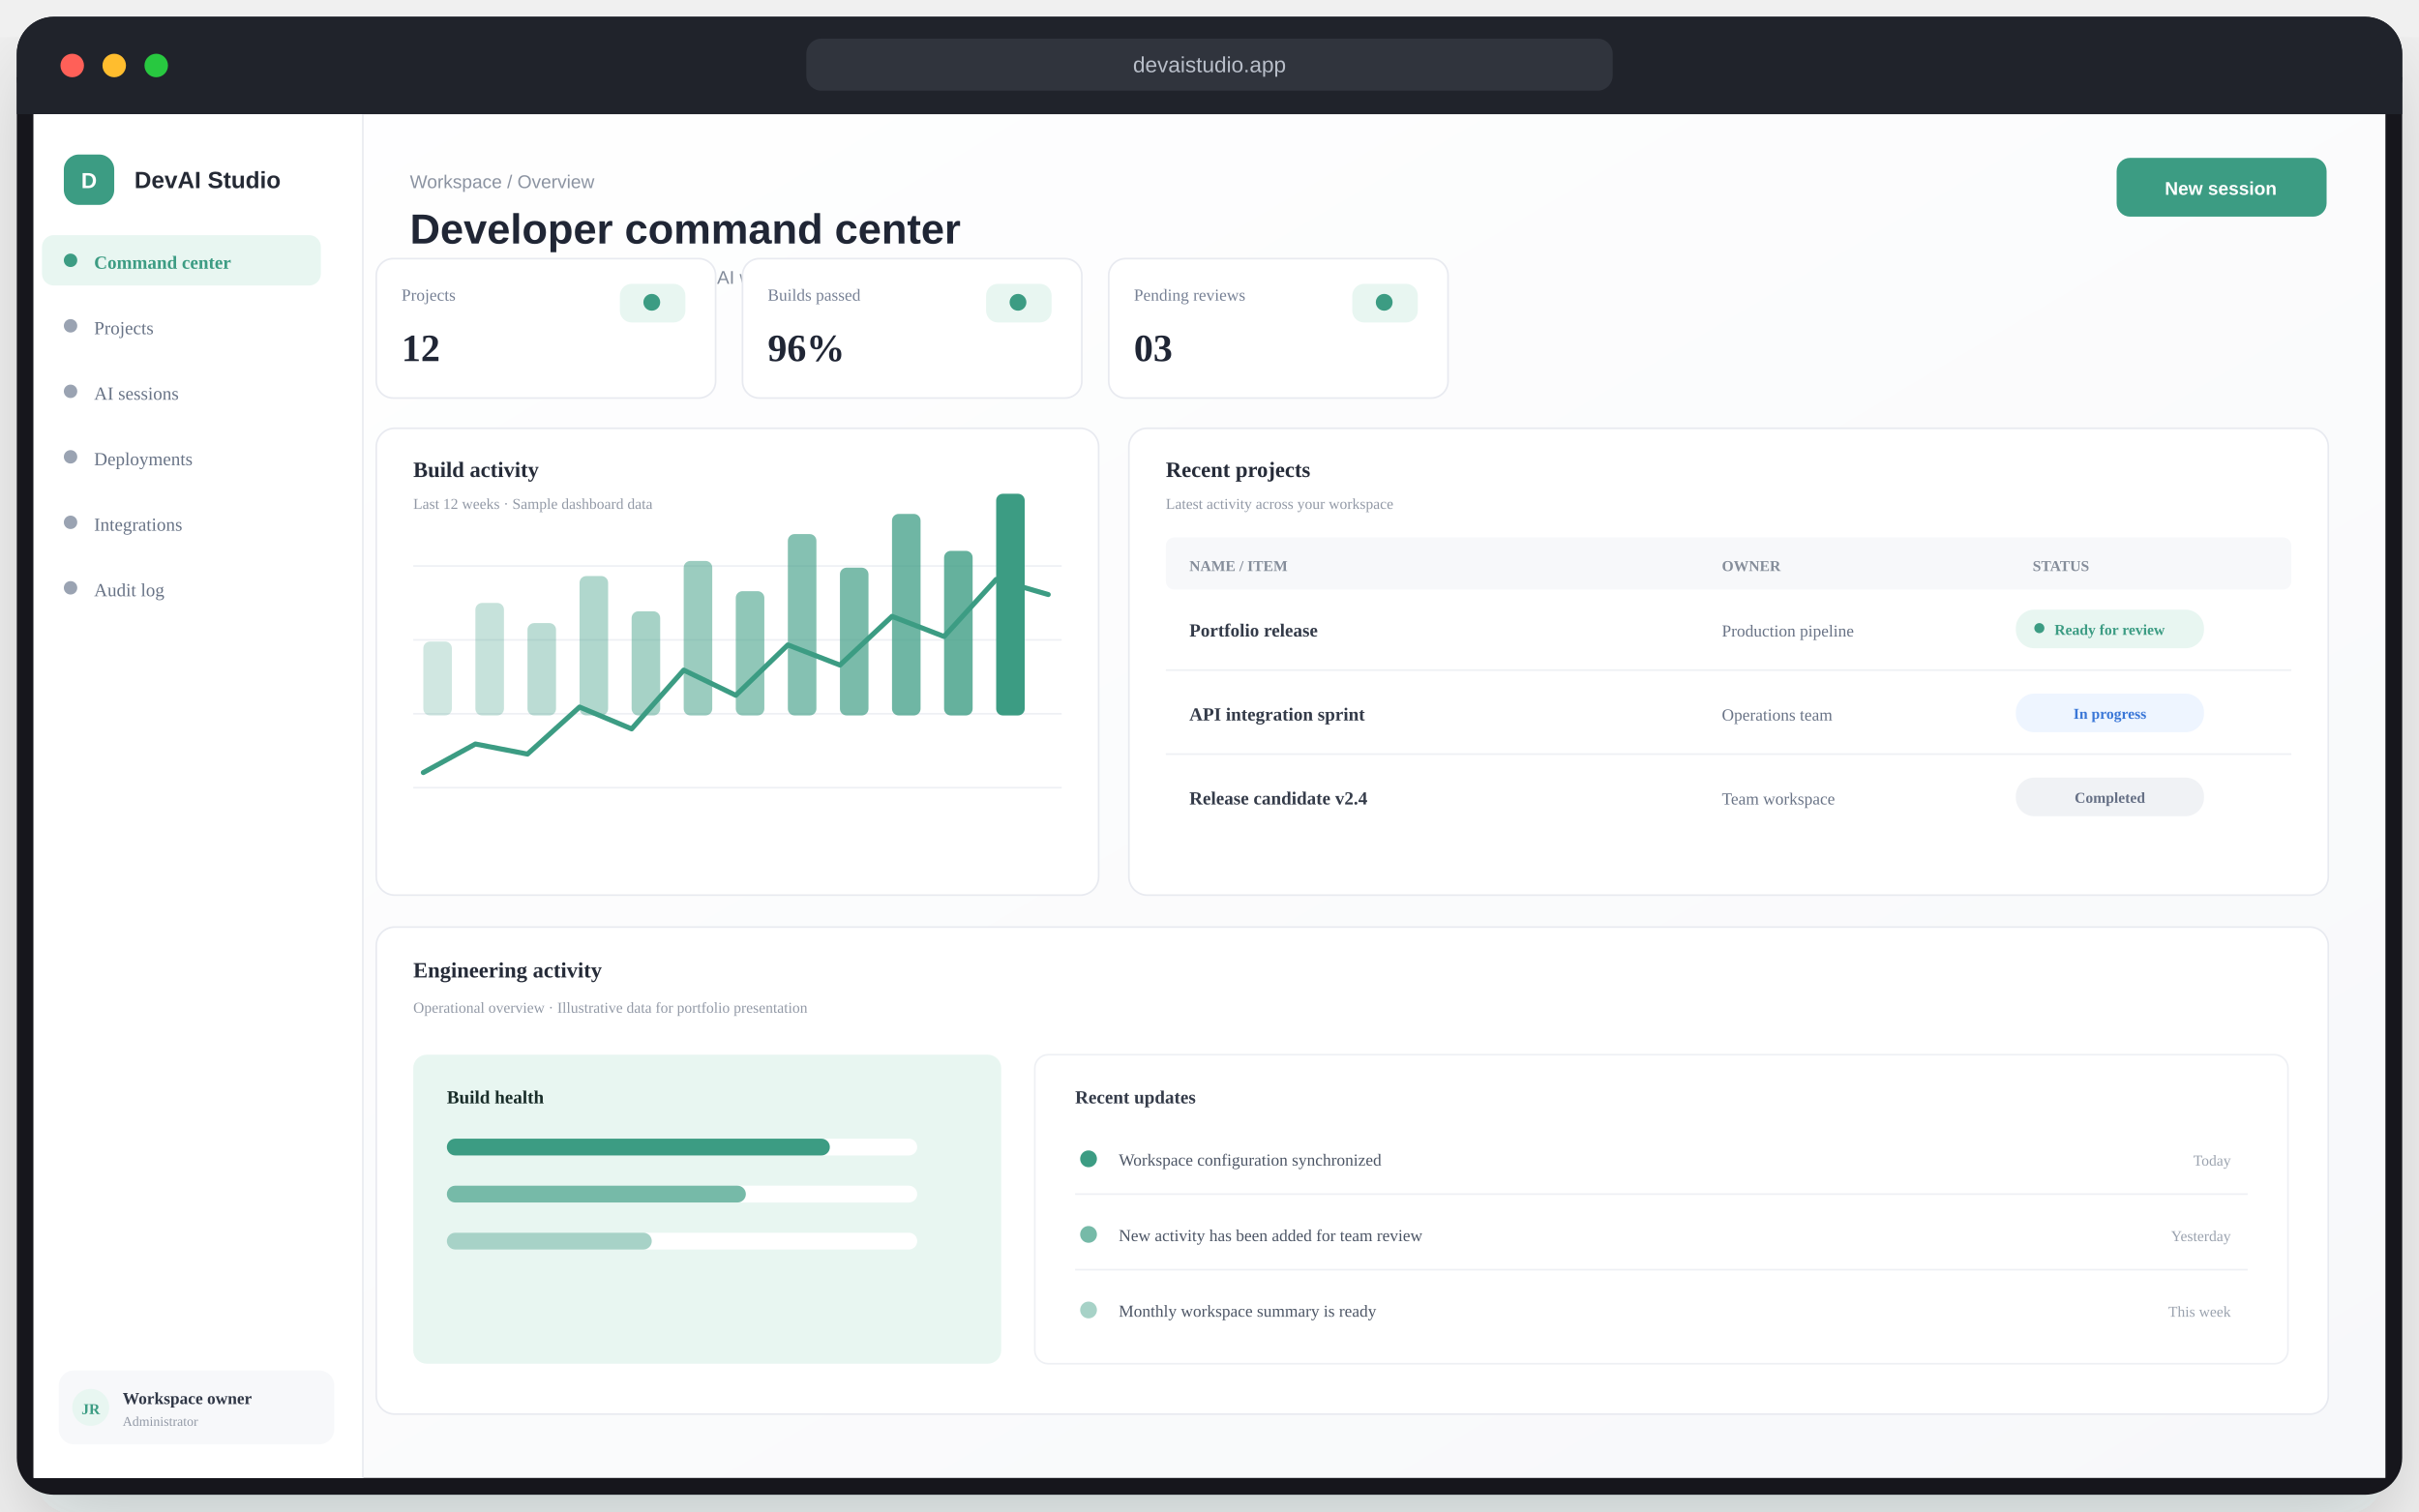
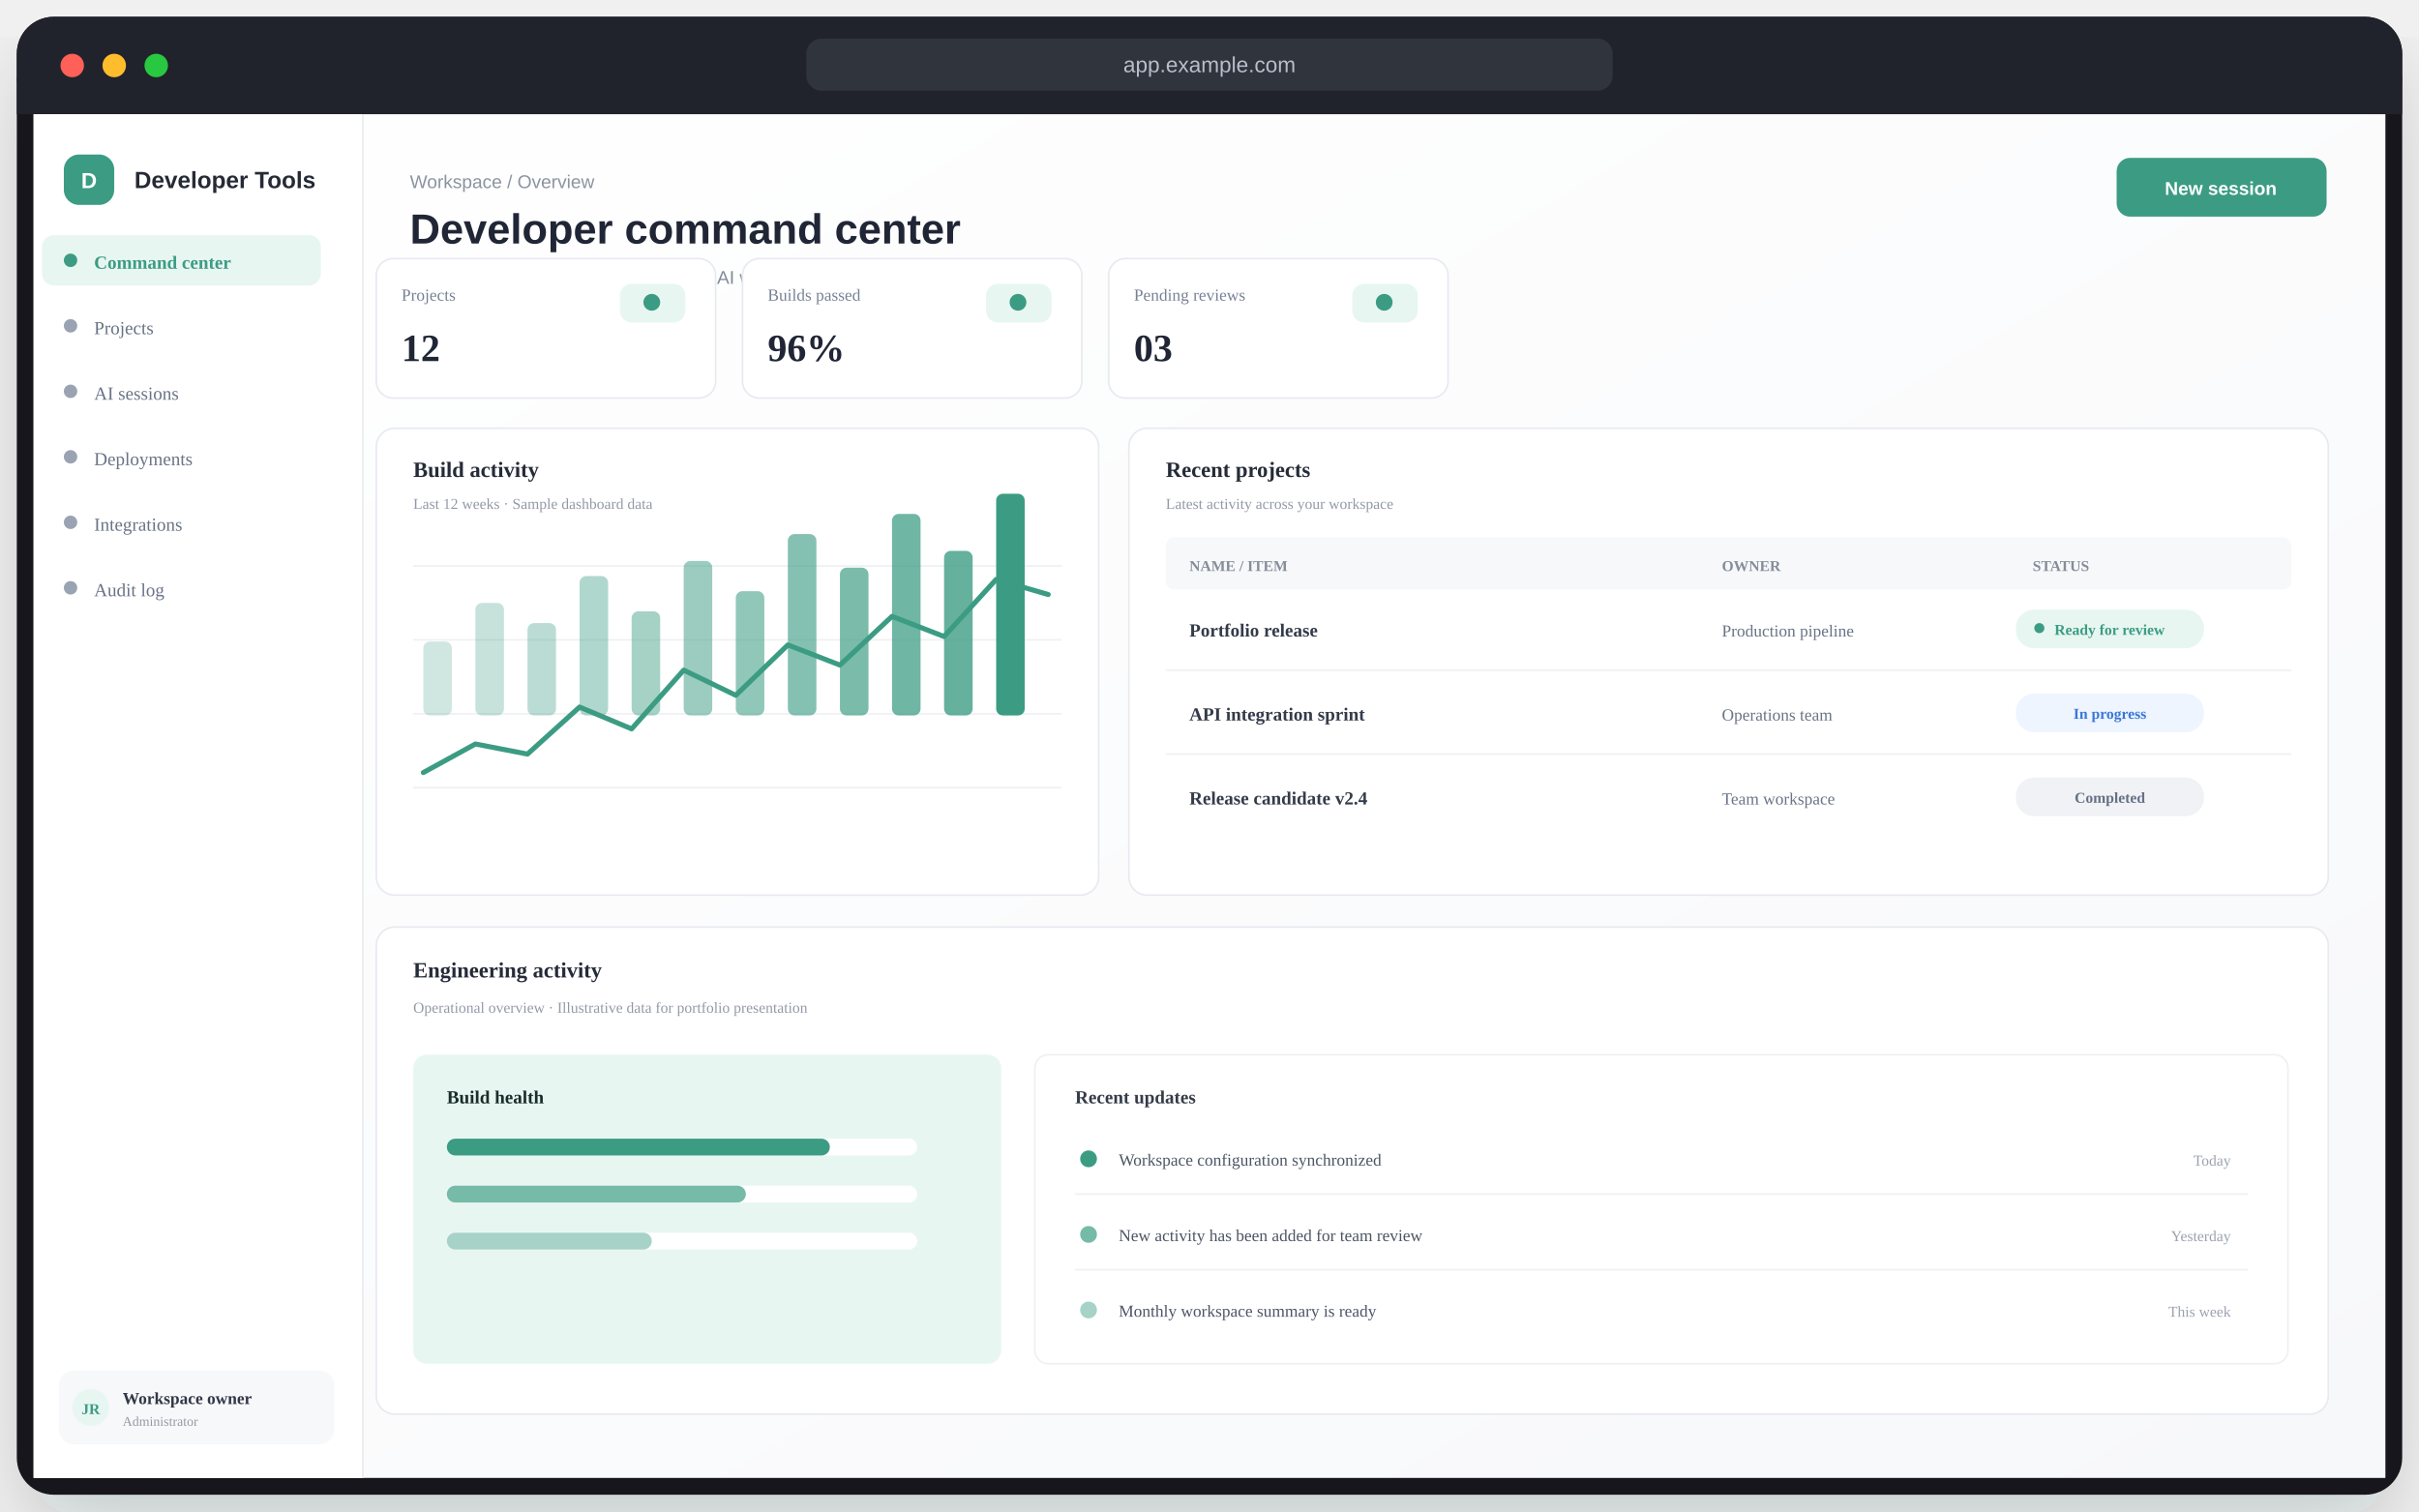
- <svg xmlns="http://www.w3.org/2000/svg" width="1440" height="900" viewBox="0 0 1440 900" role="img" aria-label="DevAI Studio realistic application dashboard preview">
+ <svg xmlns="http://www.w3.org/2000/svg" width="1440" height="900" viewBox="0 0 1440 900" role="img" aria-label="Generic application dashboard preview">
  <defs>
    <linearGradient id="screen" x1="0" y1="0" x2="1" y2="1">
      <stop stop-color="#fff" />
      <stop offset="1" stop-color="#F7F8FA" />
    </linearGradient>
    <filter id="shadow" x="-20%" y="-20%" width="140%" height="150%">
      <feDropShadow dx="0" dy="22" stdDeviation="28" flood-color="#172033" flood-opacity=".18" />
    </filter>
  </defs>
  <rect x="10" y="10" width="1420" height="880" rx="22" fill="#17191F" filter="url(#shadow)" />
  <rect x="10" y="10" width="1420" height="58" rx="22" fill="#20232B" />
  <path d="M10 46H1430V68H10Z" fill="#20232B" />
  <circle cx="43" cy="39" r="7" fill="#FF6058" />
  <circle cx="68" cy="39" r="7" fill="#FFBD2E" />
  <circle cx="93" cy="39" r="7" fill="#28C840" />
  <rect x="480" y="23" width="480" height="31" rx="9" fill="#30343D" />
-   <text x="720" y="43" font-family="Arial,sans-serif" font-size="13" fill="#B8BEC9" text-anchor="middle">devaistudio.app</text>
+   <text x="720" y="43" font-family="Arial,sans-serif" font-size="13" fill="#B8BEC9" text-anchor="middle">app.example.com</text>
  <rect x="20" y="68" width="1400" height="812" rx="0" fill="url(#screen)" />
  <rect x="20" y="68" width="196" height="812" fill="#fff" />
  <path d="M216 68V880" stroke="#E9EBF0" />
  <rect x="38" y="92" width="30" height="30" rx="9" fill="#3C9C83" />
  <text x="53" y="112" font-family="Arial,sans-serif" font-size="13" font-weight="700" fill="#fff" text-anchor="middle">D</text>
-   <text x="80" y="112" font-family="Arial,sans-serif" font-size="14" font-weight="700" fill="#252A35">DevAI Studio</text>
+   <text x="80" y="112" font-family="Arial,sans-serif" font-size="14" font-weight="700" fill="#252A35">Developer Tools</text>
  <g>
    <rect x="25" y="140" width="166" height="30" rx="7" fill="#E8F6F1" />
    <circle cx="42" cy="155" r="4" fill="#3C9C83" />
    <text x="56" y="160" font-size="11" font-weight="700" fill="#3C9C83">Command center</text>
  </g>
  <g>
    <rect x="25" y="179" width="166" height="30" rx="7" fill="transparent" />
    <circle cx="42" cy="194" r="4" fill="#9AA3B2" />
    <text x="56" y="199" font-size="11" font-weight="500" fill="#687386">Projects</text>
  </g>
  <g>
    <rect x="25" y="218" width="166" height="30" rx="7" fill="transparent" />
    <circle cx="42" cy="233" r="4" fill="#9AA3B2" />
    <text x="56" y="238" font-size="11" font-weight="500" fill="#687386">AI sessions</text>
  </g>
  <g>
    <rect x="25" y="257" width="166" height="30" rx="7" fill="transparent" />
    <circle cx="42" cy="272" r="4" fill="#9AA3B2" />
    <text x="56" y="277" font-size="11" font-weight="500" fill="#687386">Deployments</text>
  </g>
  <g>
    <rect x="25" y="296" width="166" height="30" rx="7" fill="transparent" />
    <circle cx="42" cy="311" r="4" fill="#9AA3B2" />
    <text x="56" y="316" font-size="11" font-weight="500" fill="#687386">Integrations</text>
  </g>
  <g>
    <rect x="25" y="335" width="166" height="30" rx="7" fill="transparent" />
    <circle cx="42" cy="350" r="4" fill="#9AA3B2" />
    <text x="56" y="355" font-size="11" font-weight="500" fill="#687386">Audit log</text>
  </g>
  <rect x="35" y="816" width="164" height="44" rx="9" fill="#F7F8FA" />
  <circle cx="54" cy="838" r="11" fill="#E8F6F1" />
  <text x="54" y="842" font-size="9" font-weight="700" text-anchor="middle" fill="#3C9C83">JR</text>
  <text x="73" y="836" font-size="10" font-weight="700" fill="#303746">Workspace owner</text>
  <text x="73" y="849" font-size="8" fill="#9299A6">Administrator</text>
  <text x="244" y="112" font-family="Arial,sans-serif" font-size="11" fill="#8B93A1">Workspace / Overview</text>
  <text x="244" y="145" font-family="Arial,sans-serif" font-size="25" font-weight="700" fill="#202635">Developer command center</text>
  <text x="244" y="169" font-family="Arial,sans-serif" font-size="11" fill="#818A99">Build, review and ship with controlled AI workflows</text>
  <rect x="1260" y="94" width="125" height="35" rx="8" fill="#3C9C83" />
  <text x="1322" y="116" font-family="Arial,sans-serif" font-size="11" font-weight="700" fill="#fff" text-anchor="middle">New session</text>
  <rect x="224" y="154" width="202" height="83" rx="10" fill="#fff" stroke="#E8EAF0" />
  <text x="239" y="179" font-size="10" fill="#778195">Projects</text>
  <text x="239" y="215" font-size="23" font-weight="700" fill="#202635">12</text>
  <rect x="369" y="169" width="39" height="23" rx="7" fill="#E8F6F1" />
  <circle cx="388" cy="180" r="5" fill="#3C9C83" />
  <rect x="442" y="154" width="202" height="83" rx="10" fill="#fff" stroke="#E8EAF0" />
  <text x="457" y="179" font-size="10" fill="#778195">Builds passed</text>
  <text x="457" y="215" font-size="23" font-weight="700" fill="#202635">96%</text>
  <rect x="587" y="169" width="39" height="23" rx="7" fill="#E8F6F1" />
  <circle cx="606" cy="180" r="5" fill="#3C9C83" />
  <rect x="660" y="154" width="202" height="83" rx="10" fill="#fff" stroke="#E8EAF0" />
  <text x="675" y="179" font-size="10" fill="#778195">Pending reviews</text>
  <text x="675" y="215" font-size="23" font-weight="700" fill="#202635">03</text>
  <rect x="805" y="169" width="39" height="23" rx="7" fill="#E8F6F1" />
  <circle cx="824" cy="180" r="5" fill="#3C9C83" />
  <rect x="224" y="255" width="430" height="278" rx="11" fill="#fff" stroke="#E8EAF0" />
  <text x="246" y="284" font-size="13" font-weight="700" fill="#252B38">Build activity</text>
  <text x="246" y="303" font-size="9" fill="#9299A6">Last 12 weeks · Sample dashboard data</text>
  <path d="M246 337H632M246 381H632M246 425H632M246 469H632" stroke="#EEF0F4" stroke-width="1" />
  <rect x="252" y="382" width="17" height="44" rx="4" fill="#3C9C83" opacity="0.24" />
  <rect x="283" y="359" width="17" height="67" rx="4" fill="#3C9C83" opacity="0.295" />
  <rect x="314" y="371" width="17" height="55" rx="4" fill="#3C9C83" opacity="0.35" />
  <rect x="345" y="343" width="17" height="83" rx="4" fill="#3C9C83" opacity="0.405" />
  <rect x="376" y="364" width="17" height="62" rx="4" fill="#3C9C83" opacity="0.46" />
  <rect x="407" y="334" width="17" height="92" rx="4" fill="#3C9C83" opacity="0.515" />
  <rect x="438" y="352" width="17" height="74" rx="4" fill="#3C9C83" opacity="0.57" />
  <rect x="469" y="318" width="17" height="108" rx="4" fill="#3C9C83" opacity="0.625" />
  <rect x="500" y="338" width="17" height="88" rx="4" fill="#3C9C83" opacity="0.68" />
  <rect x="531" y="306" width="17" height="120" rx="4" fill="#3C9C83" opacity="0.735" />
  <rect x="562" y="328" width="17" height="98" rx="4" fill="#3C9C83" opacity="0.79" />
  <rect x="593" y="294" width="17" height="132" rx="4" fill="#3C9C83" opacity="1" />
  <path d="M252 460L283 443L314 449L345 421L376 434L407 399L438 414L469 384L500 396L531 367L562 379L593 345L624 354" fill="none" stroke="#3C9C83" stroke-width="3" stroke-linecap="round" stroke-linejoin="round" />
  <rect x="672" y="255" width="714" height="278" rx="11" fill="#fff" stroke="#E8EAF0" />
  <text x="694" y="284" font-size="13" font-weight="700" fill="#252B38">Recent projects</text>
  <text x="694" y="303" font-size="9" fill="#9299A6">Latest activity across your workspace</text>
  <rect x="694" y="320" width="670" height="31" rx="5" fill="#F7F8FA" />
  <text x="708" y="340" font-size="9" font-weight="700" fill="#858D9A">NAME / ITEM</text>
  <text x="1025" y="340" font-size="9" font-weight="700" fill="#858D9A">OWNER</text>
  <text x="1210" y="340" font-size="9" font-weight="700" fill="#858D9A">STATUS</text>
  <text x="708" y="379" font-size="11" font-weight="600" fill="#343B49">Portfolio release</text>
  <text x="1025" y="379" font-size="10" fill="#697386">Production pipeline</text>
  <rect x="1200" y="363" width="112" height="23" rx="11" fill="#E8F6F1" />
  <circle cx="1214" cy="374" r="3" fill="#3C9C83" />
  <text x="1223" y="378" font-size="9" font-weight="600" fill="#3C9C83">Ready for review</text>
  <path d="M694 399H1364" stroke="#EEF0F4" />
  <text x="708" y="429" font-size="11" font-weight="600" fill="#343B49">API integration sprint</text>
  <text x="1025" y="429" font-size="10" fill="#697386">Operations team</text>
  <rect x="1200" y="413" width="112" height="23" rx="11" fill="#EEF5FF" />
  <text x="1256" y="428" font-size="9" font-weight="600" fill="#3976D7" text-anchor="middle">In progress</text>
  <path d="M694 449H1364" stroke="#EEF0F4" />
  <text x="708" y="479" font-size="11" font-weight="600" fill="#343B49">Release candidate v2.4</text>
  <text x="1025" y="479" font-size="10" fill="#697386">Team workspace</text>
  <rect x="1200" y="463" width="112" height="23" rx="11" fill="#F0F2F5" />
  <text x="1256" y="478" font-size="9" font-weight="600" fill="#667085" text-anchor="middle">Completed</text>
  <rect x="224" y="552" width="1162" height="290" rx="11" fill="#fff" stroke="#E8EAF0" />
  <text x="246" y="582" font-size="13" font-weight="700" fill="#252B38">Engineering activity</text>
  <text x="246" y="603" font-size="9" fill="#9299A6">Operational overview · Illustrative data for portfolio presentation</text>
  <rect x="246" y="628" width="350" height="184" rx="8" fill="#E8F6F1" />
  <text x="266" y="657" font-size="11" font-weight="700" fill="#192D29">Build health</text>
  <rect x="266" y="678" width="280" height="10" rx="5" fill="#fff" />
  <rect x="266" y="678" width="228" height="10" rx="5" fill="#3C9C83" />
  <rect x="266" y="706" width="280" height="10" rx="5" fill="#fff" />
  <rect x="266" y="706" width="178" height="10" rx="5" fill="#3C9C83" opacity=".7" />
  <rect x="266" y="734" width="280" height="10" rx="5" fill="#fff" />
  <rect x="266" y="734" width="122" height="10" rx="5" fill="#3C9C83" opacity=".45" />
  <rect x="616" y="628" width="746" height="184" rx="8" fill="#fff" stroke="#EEF0F4" />
  <text x="640" y="657" font-size="11" font-weight="700" fill="#343B49">Recent updates</text>
  <circle cx="648" cy="690" r="5" fill="#3C9C83" />
  <text x="666" y="694" font-size="10" fill="#4C5565">Workspace configuration synchronized</text>
  <text x="1328" y="694" font-size="9" fill="#9AA2AE" text-anchor="end">Today</text>
  <path d="M640 711H1338" stroke="#EEF0F4" />
  <circle cx="648" cy="735" r="5" fill="#3C9C83" opacity=".7" />
  <text x="666" y="739" font-size="10" fill="#4C5565">New activity has been added for team review</text>
  <text x="1328" y="739" font-size="9" fill="#9AA2AE" text-anchor="end">Yesterday</text>
  <path d="M640 756H1338" stroke="#EEF0F4" />
  <circle cx="648" cy="780" r="5" fill="#3C9C83" opacity=".45" />
  <text x="666" y="784" font-size="10" fill="#4C5565">Monthly workspace summary is ready</text>
  <text x="1328" y="784" font-size="9" fill="#9AA2AE" text-anchor="end">This week</text>
</svg>
